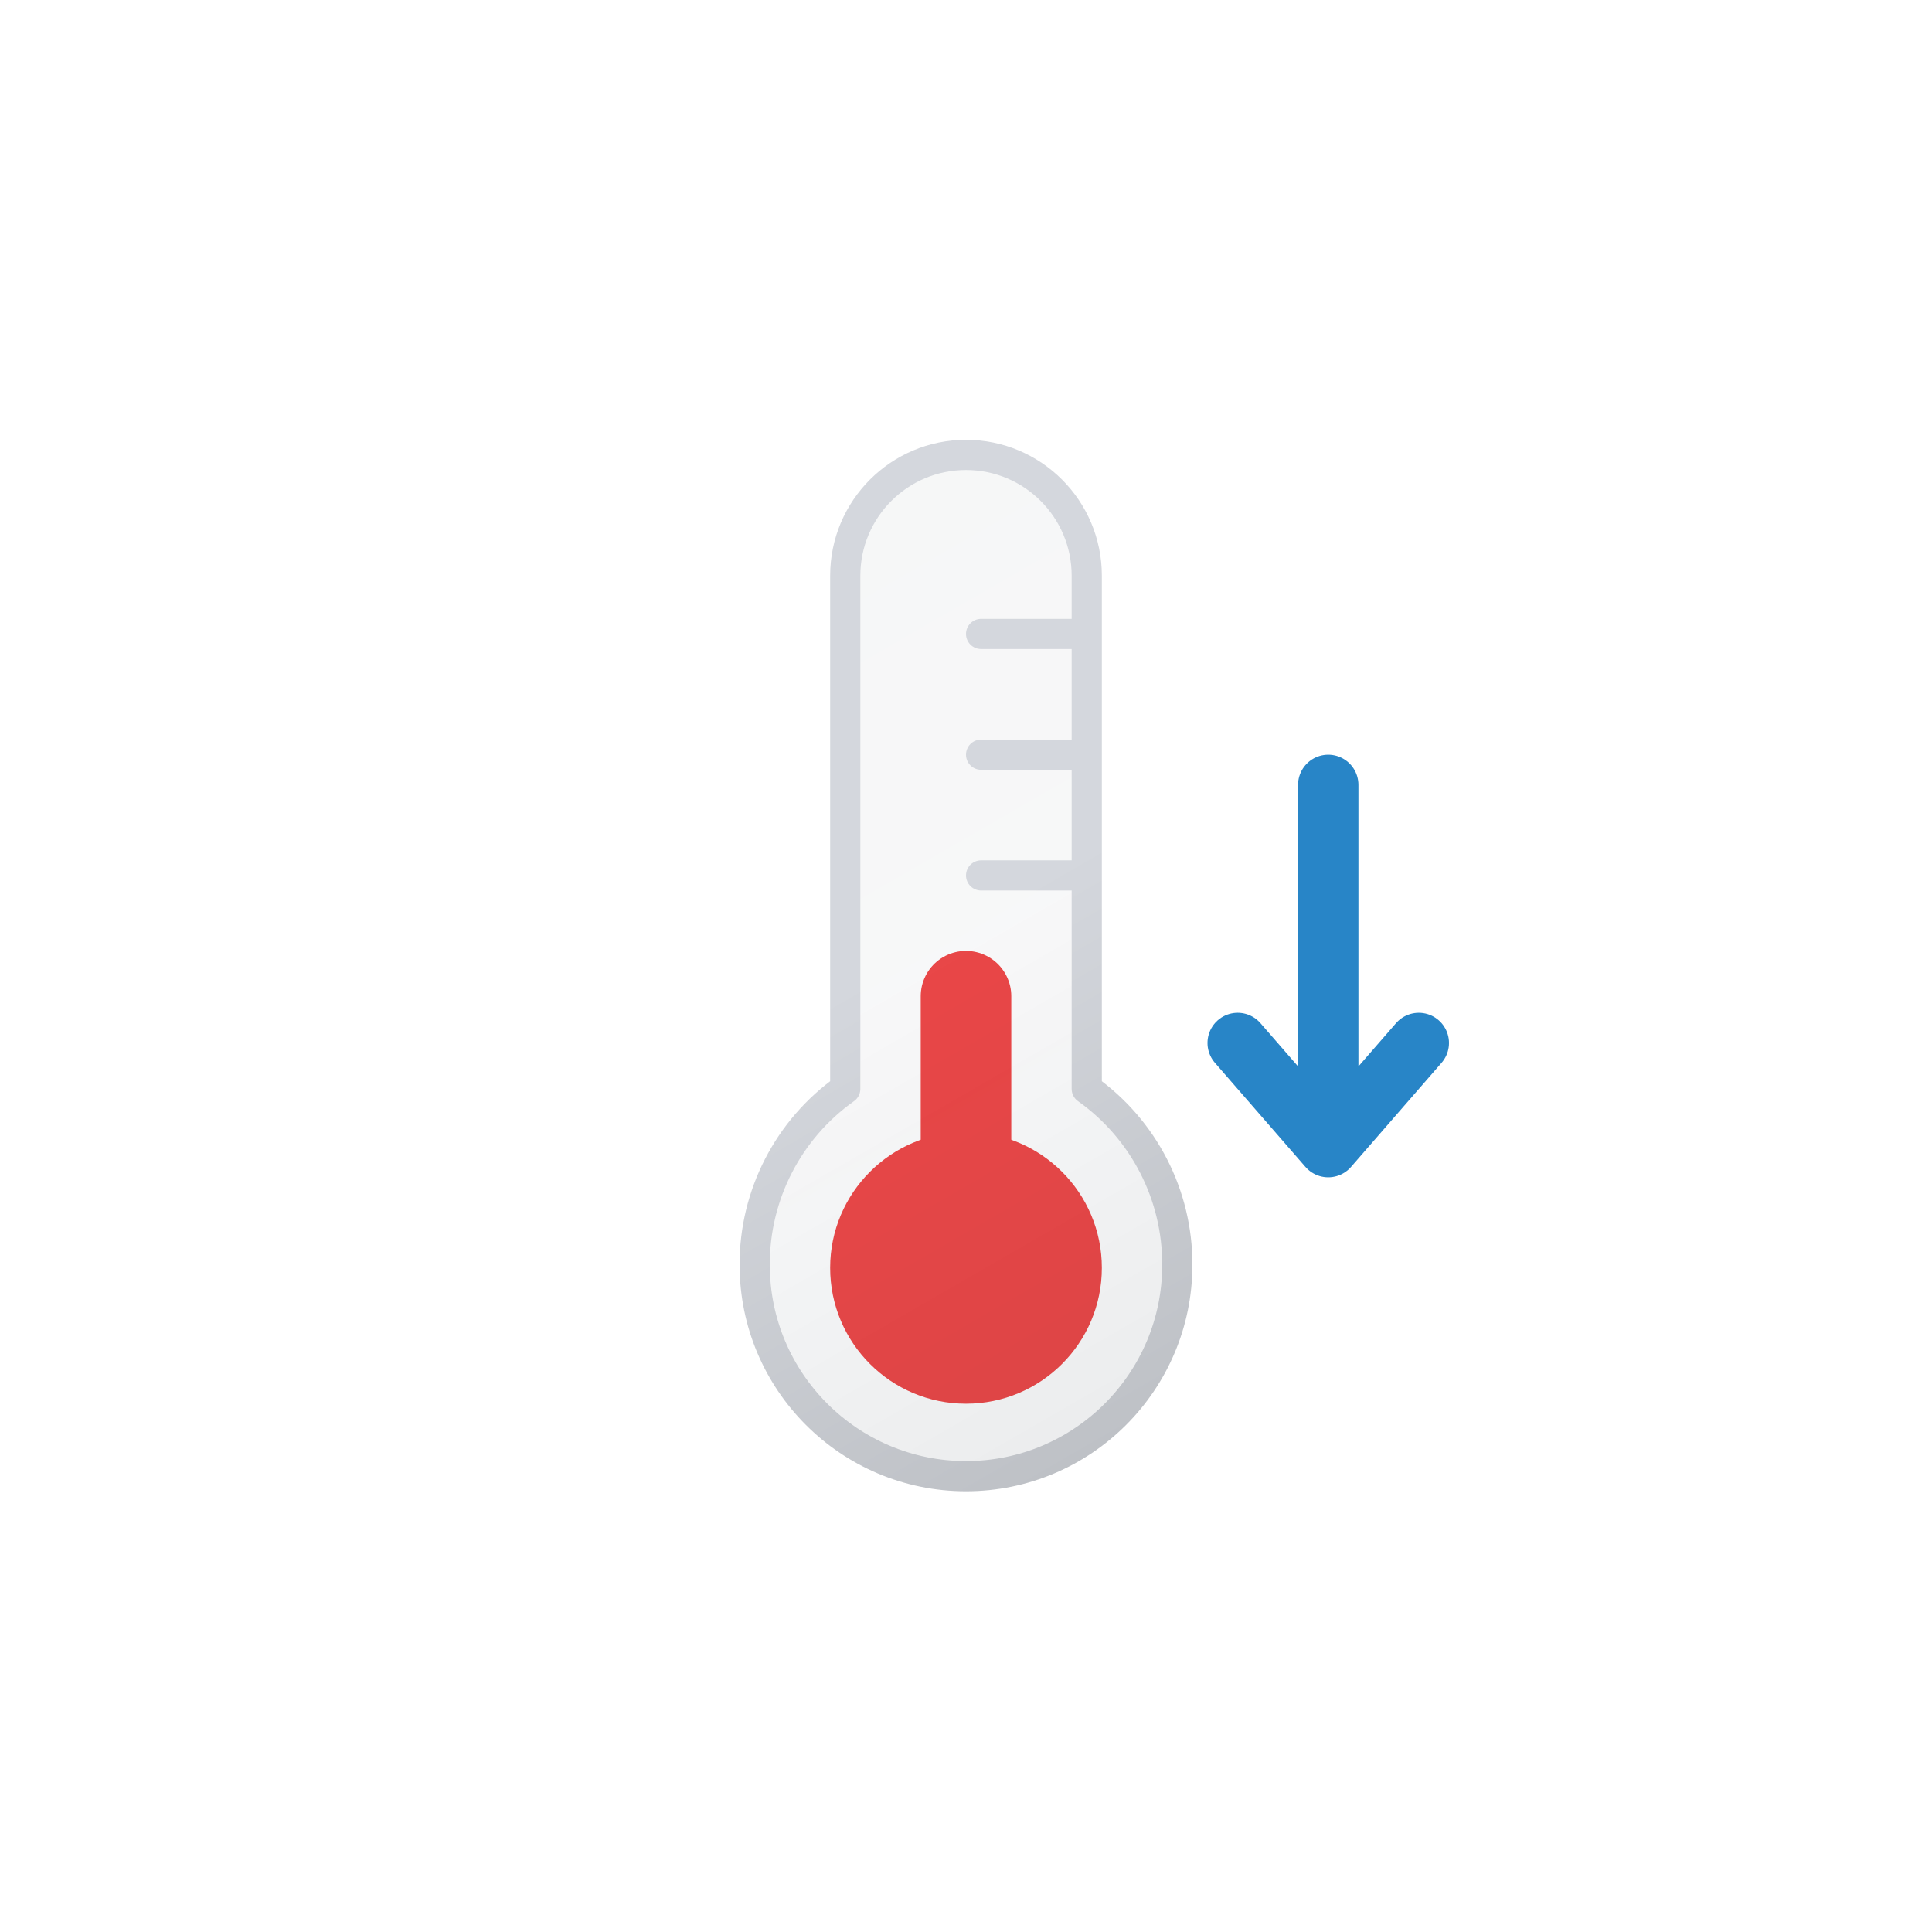
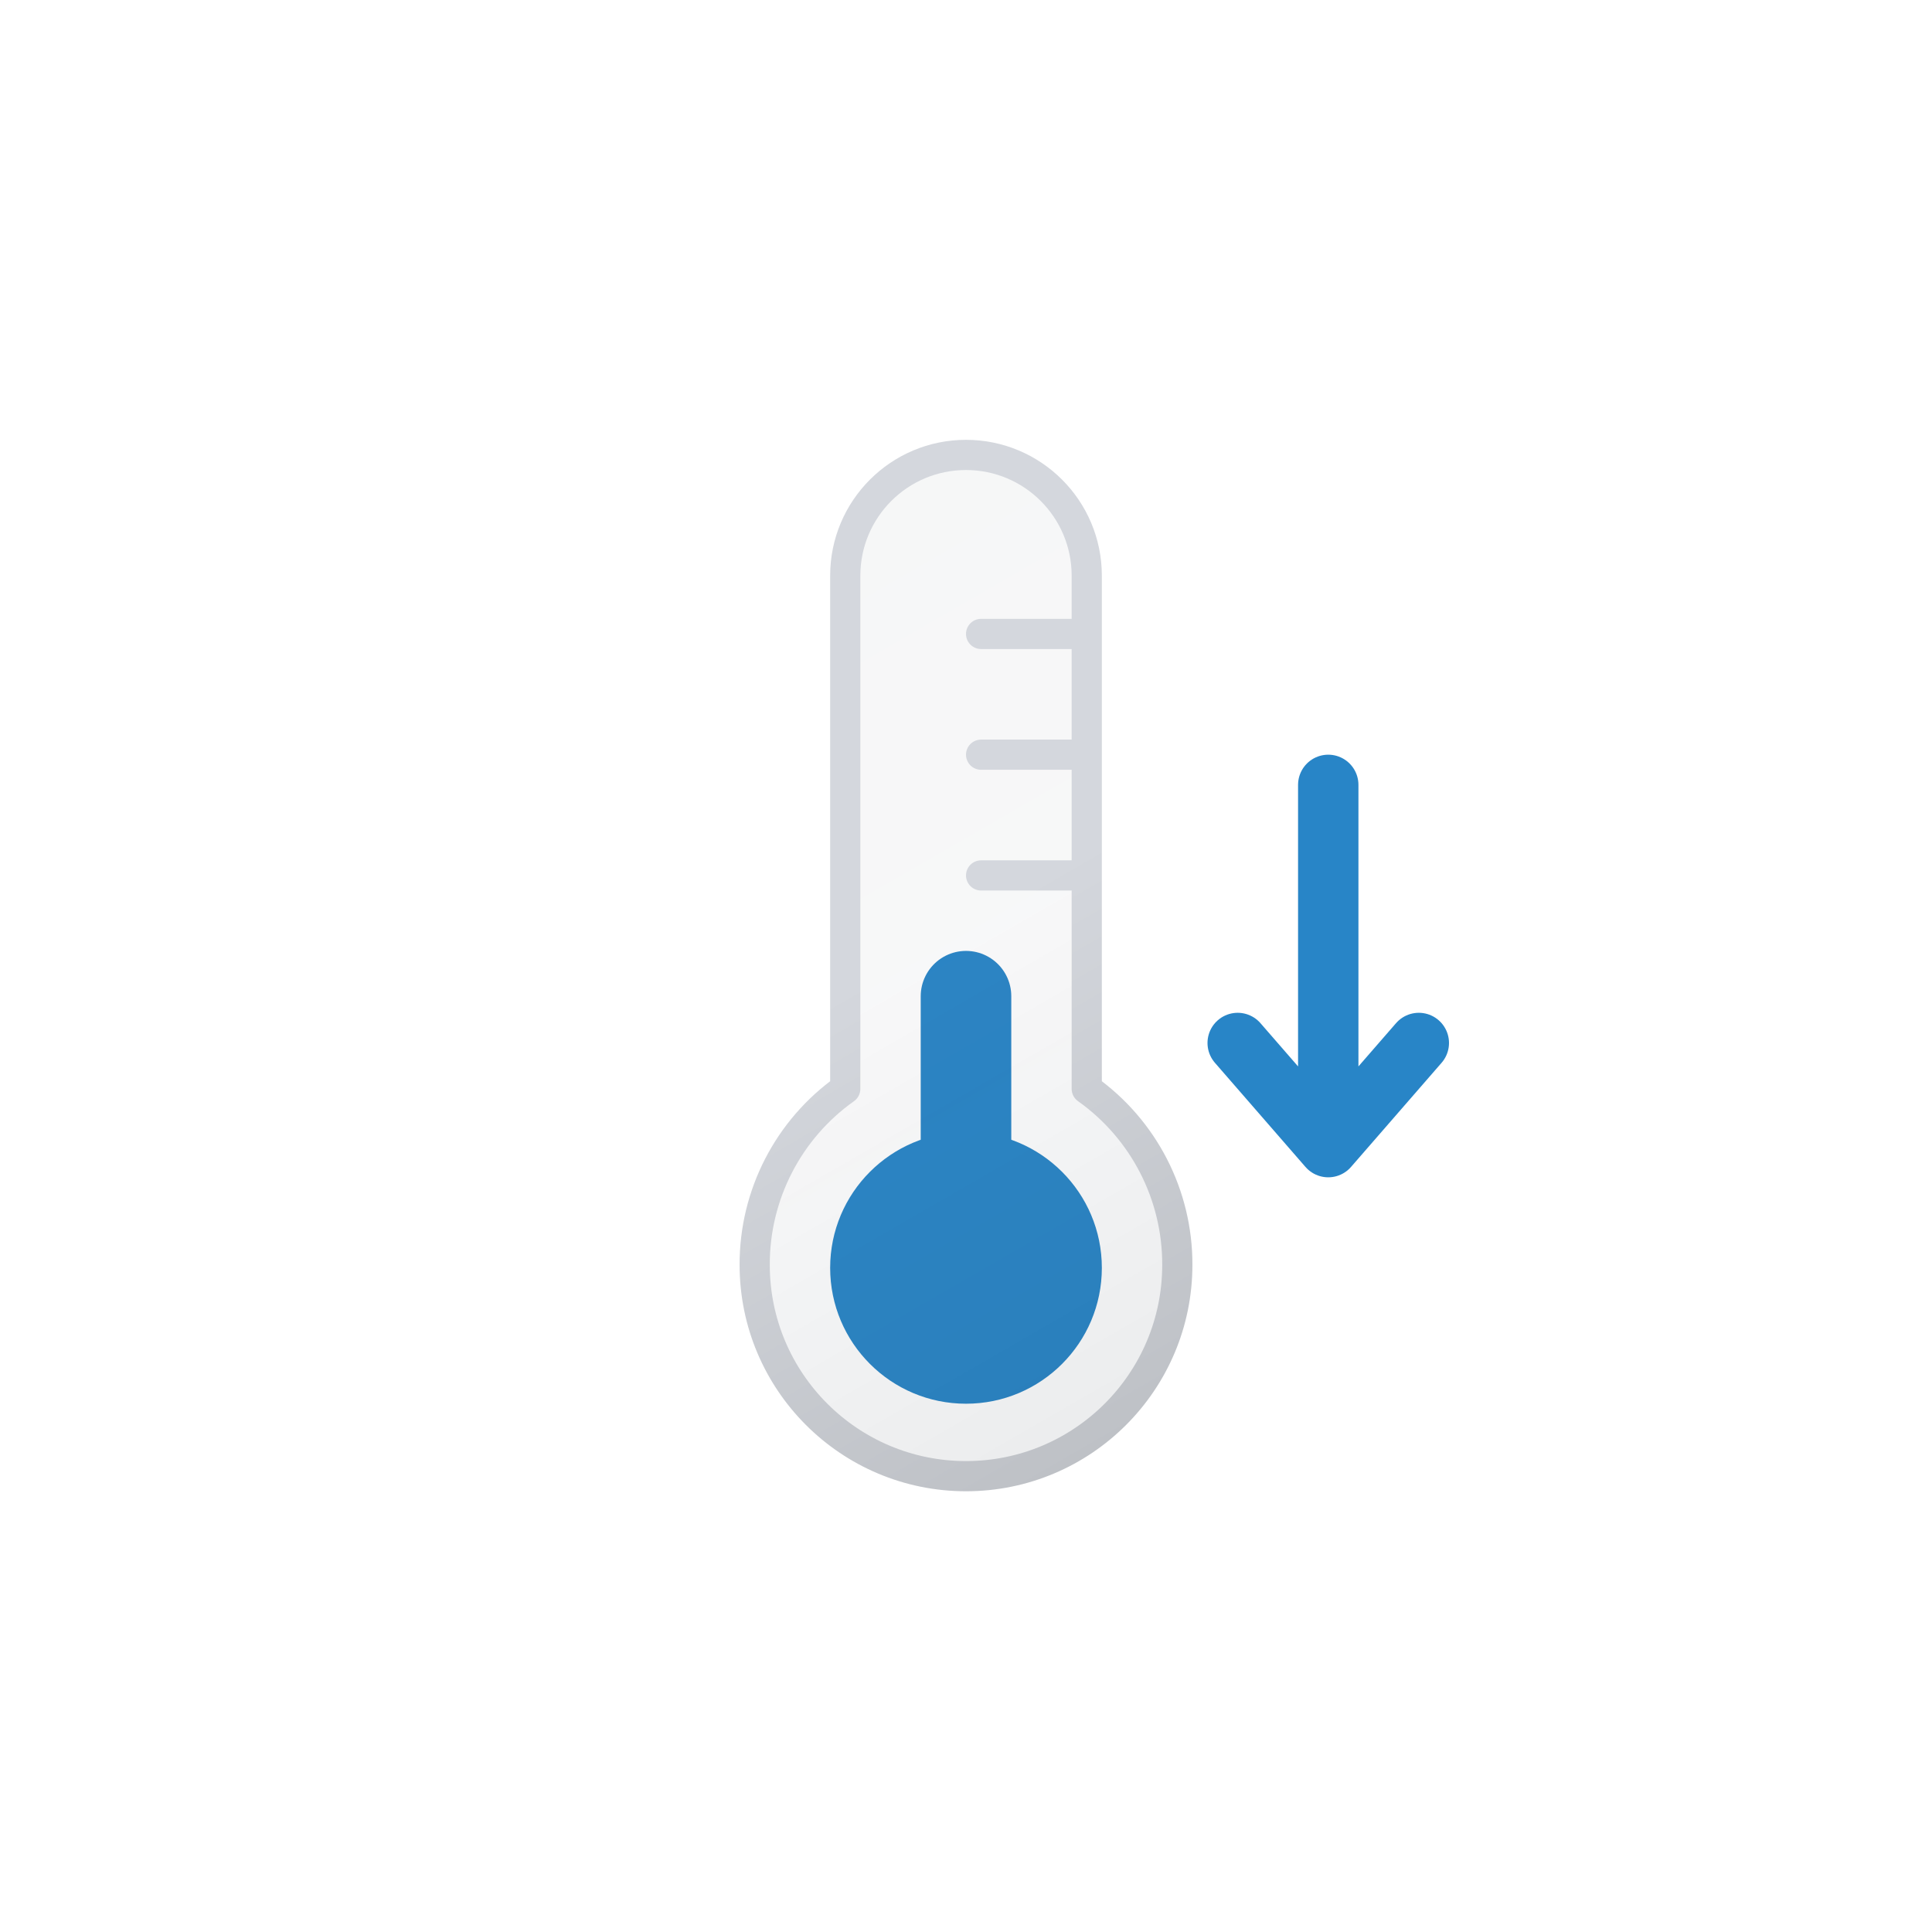
<svg xmlns="http://www.w3.org/2000/svg" viewBox="0 0 64 64">
  <defs>
    <linearGradient id="a" x1="23.73" y1="19.16" x2="39.18" y2="45.93" gradientUnits="userSpaceOnUse">
      <stop offset="0" stop-color="#515a69" stop-opacity="0.05" />
      <stop offset="0.45" stop-color="#6b7280" stop-opacity="0.05" />
      <stop offset="1" stop-color="#384354" stop-opacity="0.1" />
    </linearGradient>
    <linearGradient id="b" x1="23.48" y1="18.73" x2="39.43" y2="46.36" gradientUnits="userSpaceOnUse">
      <stop offset="0" stop-color="#d4d7dd" />
      <stop offset="0.45" stop-color="#d4d7dd" />
      <stop offset="1" stop-color="#bec1c6" />
    </linearGradient>
  </defs>
-   <circle cx="32" cy="42" r="4.5" fill="#ef4444" />
-   <path d="M32,33v9" fill="none" stroke="#ef4444" stroke-linecap="round" stroke-miterlimit="10" stroke-width="3">
+   <circle cx="32" cy="42" r="4.5" fill="#2885c7" />
+   <path d="M32,33v9" fill="none" stroke="#2885c7" stroke-linecap="round" stroke-miterlimit="10" stroke-width="3">
    <animateTransform attributeName="transform" type="translate" values="0 0; 0 1; 0 0" dur="1s" repeatCount="indefinite" />
  </path>
  <path d="M32.5,29H36m3,12.9a7,7,0,1,1-14,0,7.12,7.12,0,0,1,3-5.83v-17a4,4,0,1,1,8,0v17A7.12,7.12,0,0,1,39,41.9ZM32.5,25H36m-3.5-4H36" stroke-linecap="round" stroke-linejoin="round" fill="url(#a)" stroke="url(#b)" />
  <polyline points="44 26 44 38 41 34.55 44 38 47 34.55" fill="none" stroke="#2885c7" stroke-linecap="round" stroke-linejoin="round" stroke-width="2">
-     <animateTransform attributeName="transform" type="translate" values="0 0; 0 0; 0 6; 0 6" dur="1.5s" keyTimes="0.0; 0.5; 0.9; 1.0" begin="0s" repeatCount="indefinite" />
-     <animate attributeName="opacity" values="0; 1; 1; 0; 0" dur="1.5s" keyTimes="0.0; 0.3; 0.8; 0.9; 1.0" repeatCount="indefinite" />
-   </polyline>
+ 		
+ 		
+ 	</polyline>
</svg>
